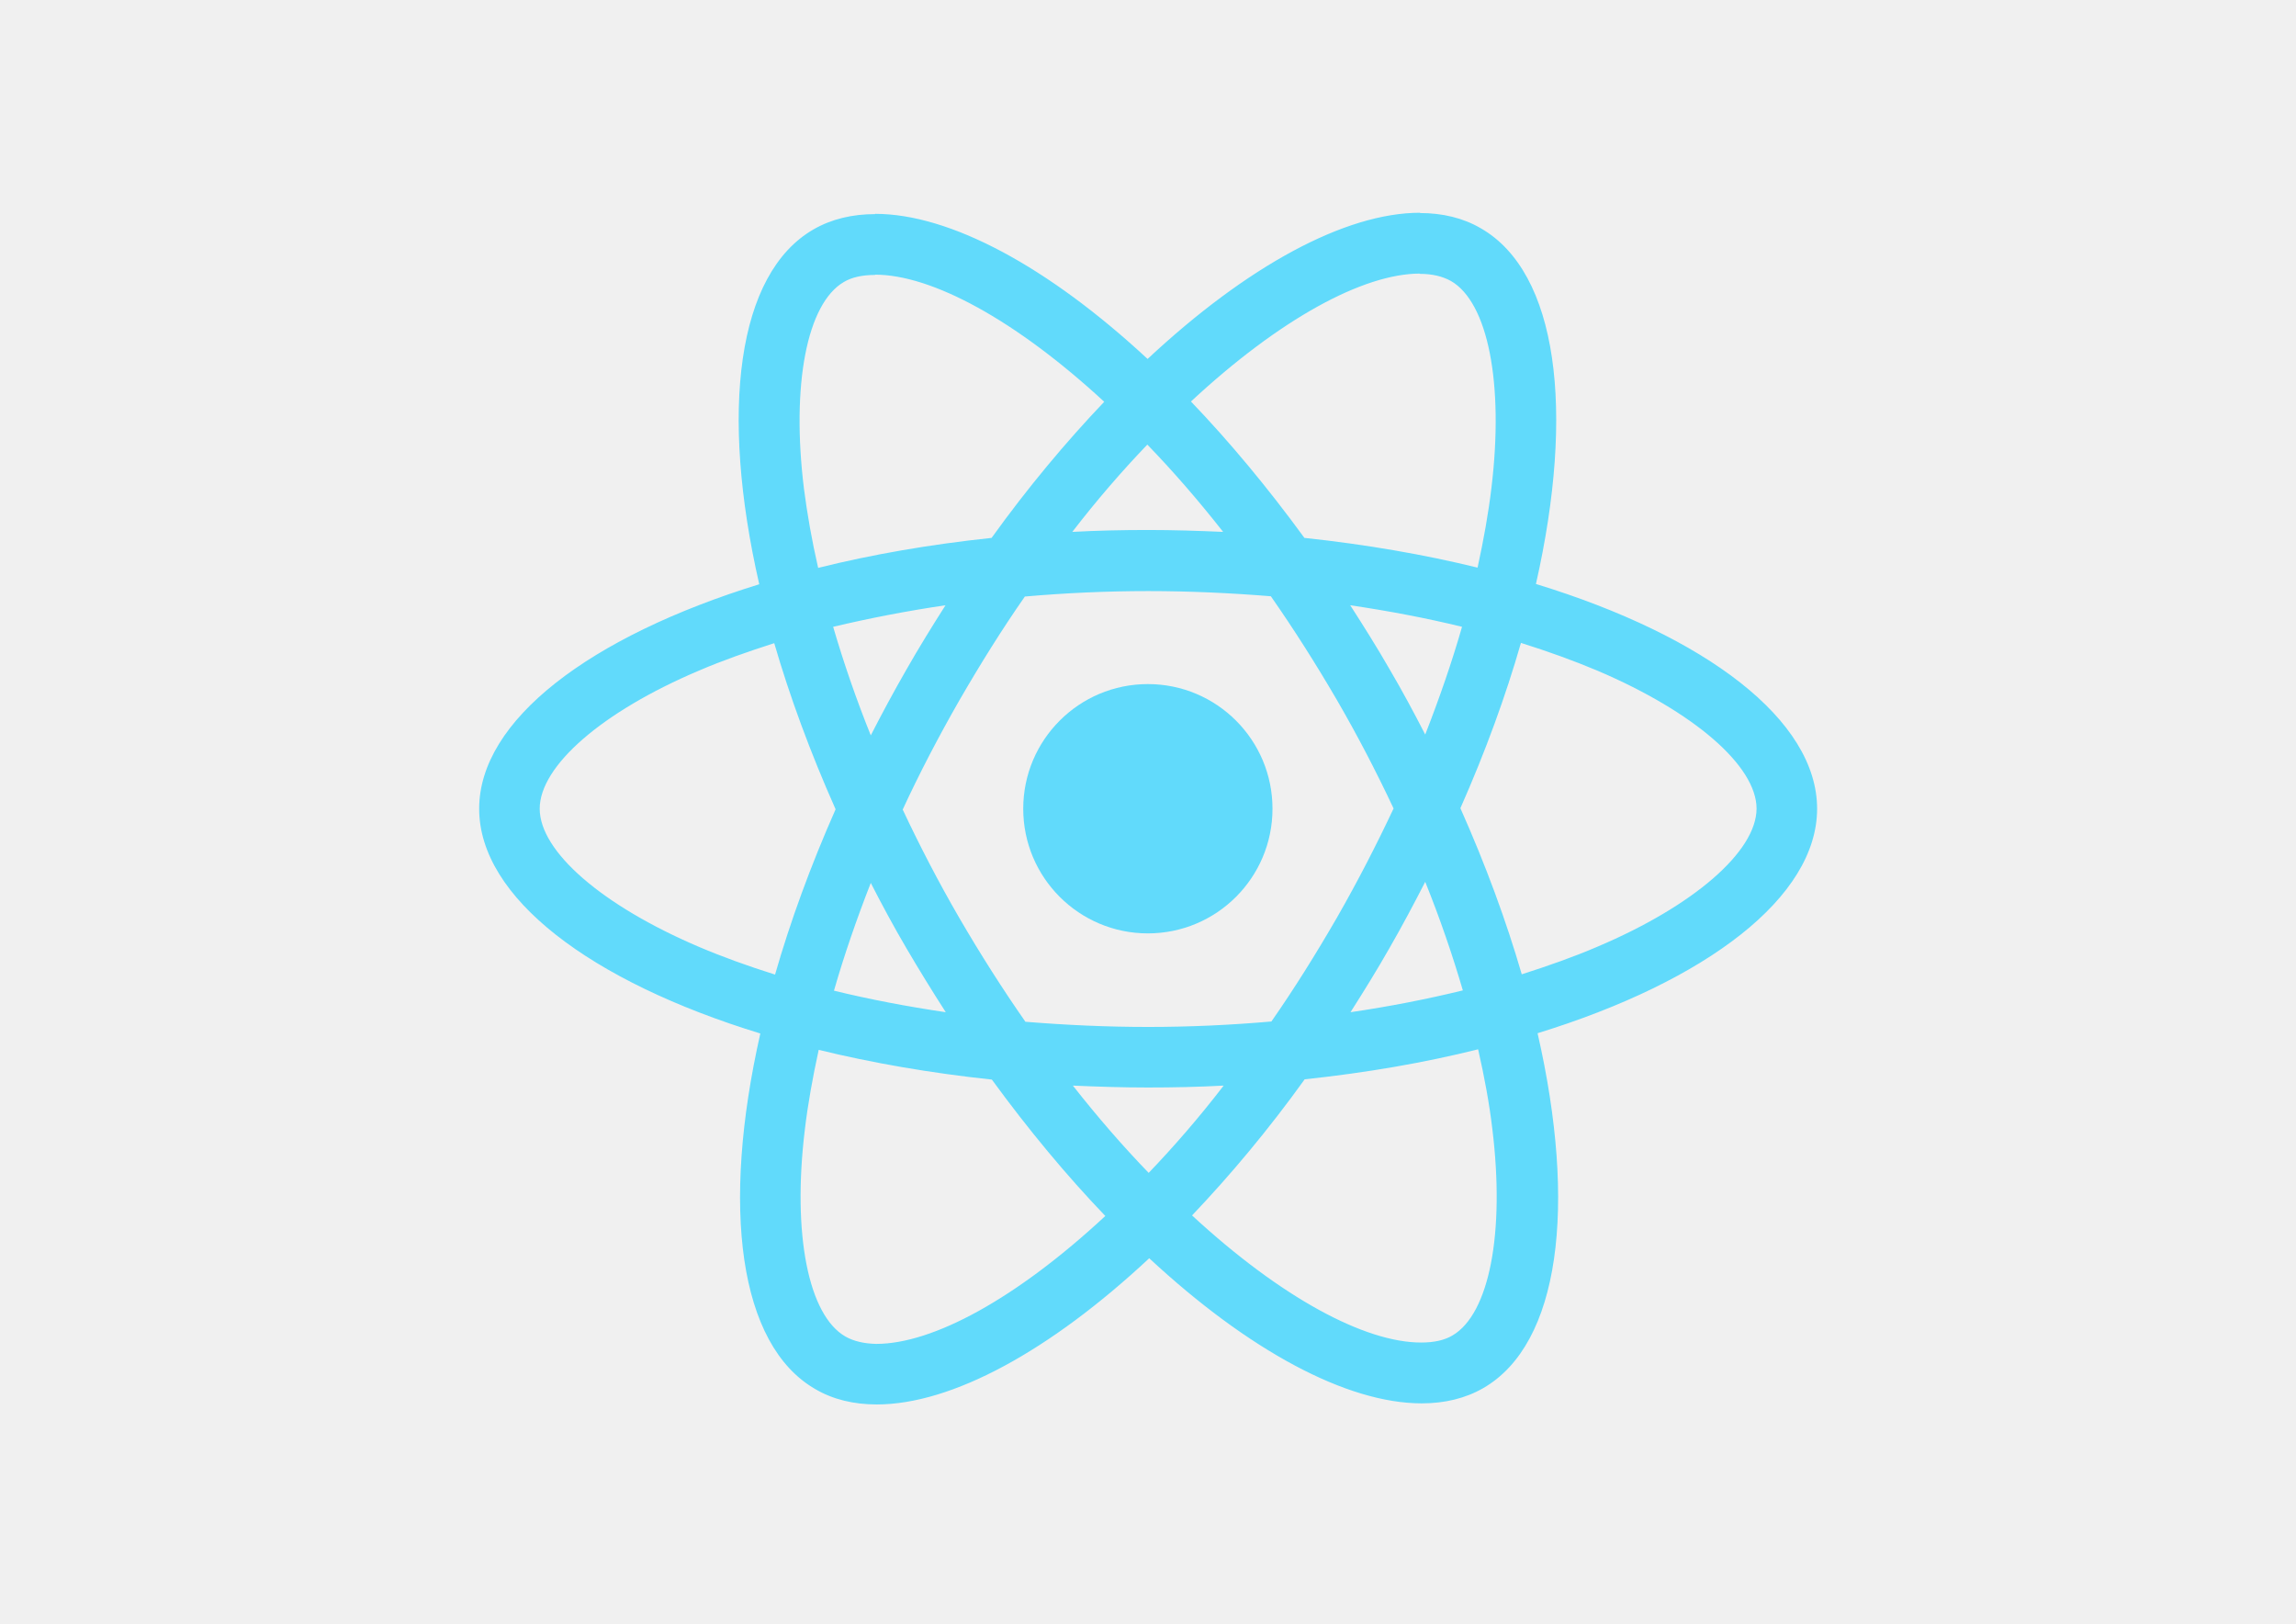
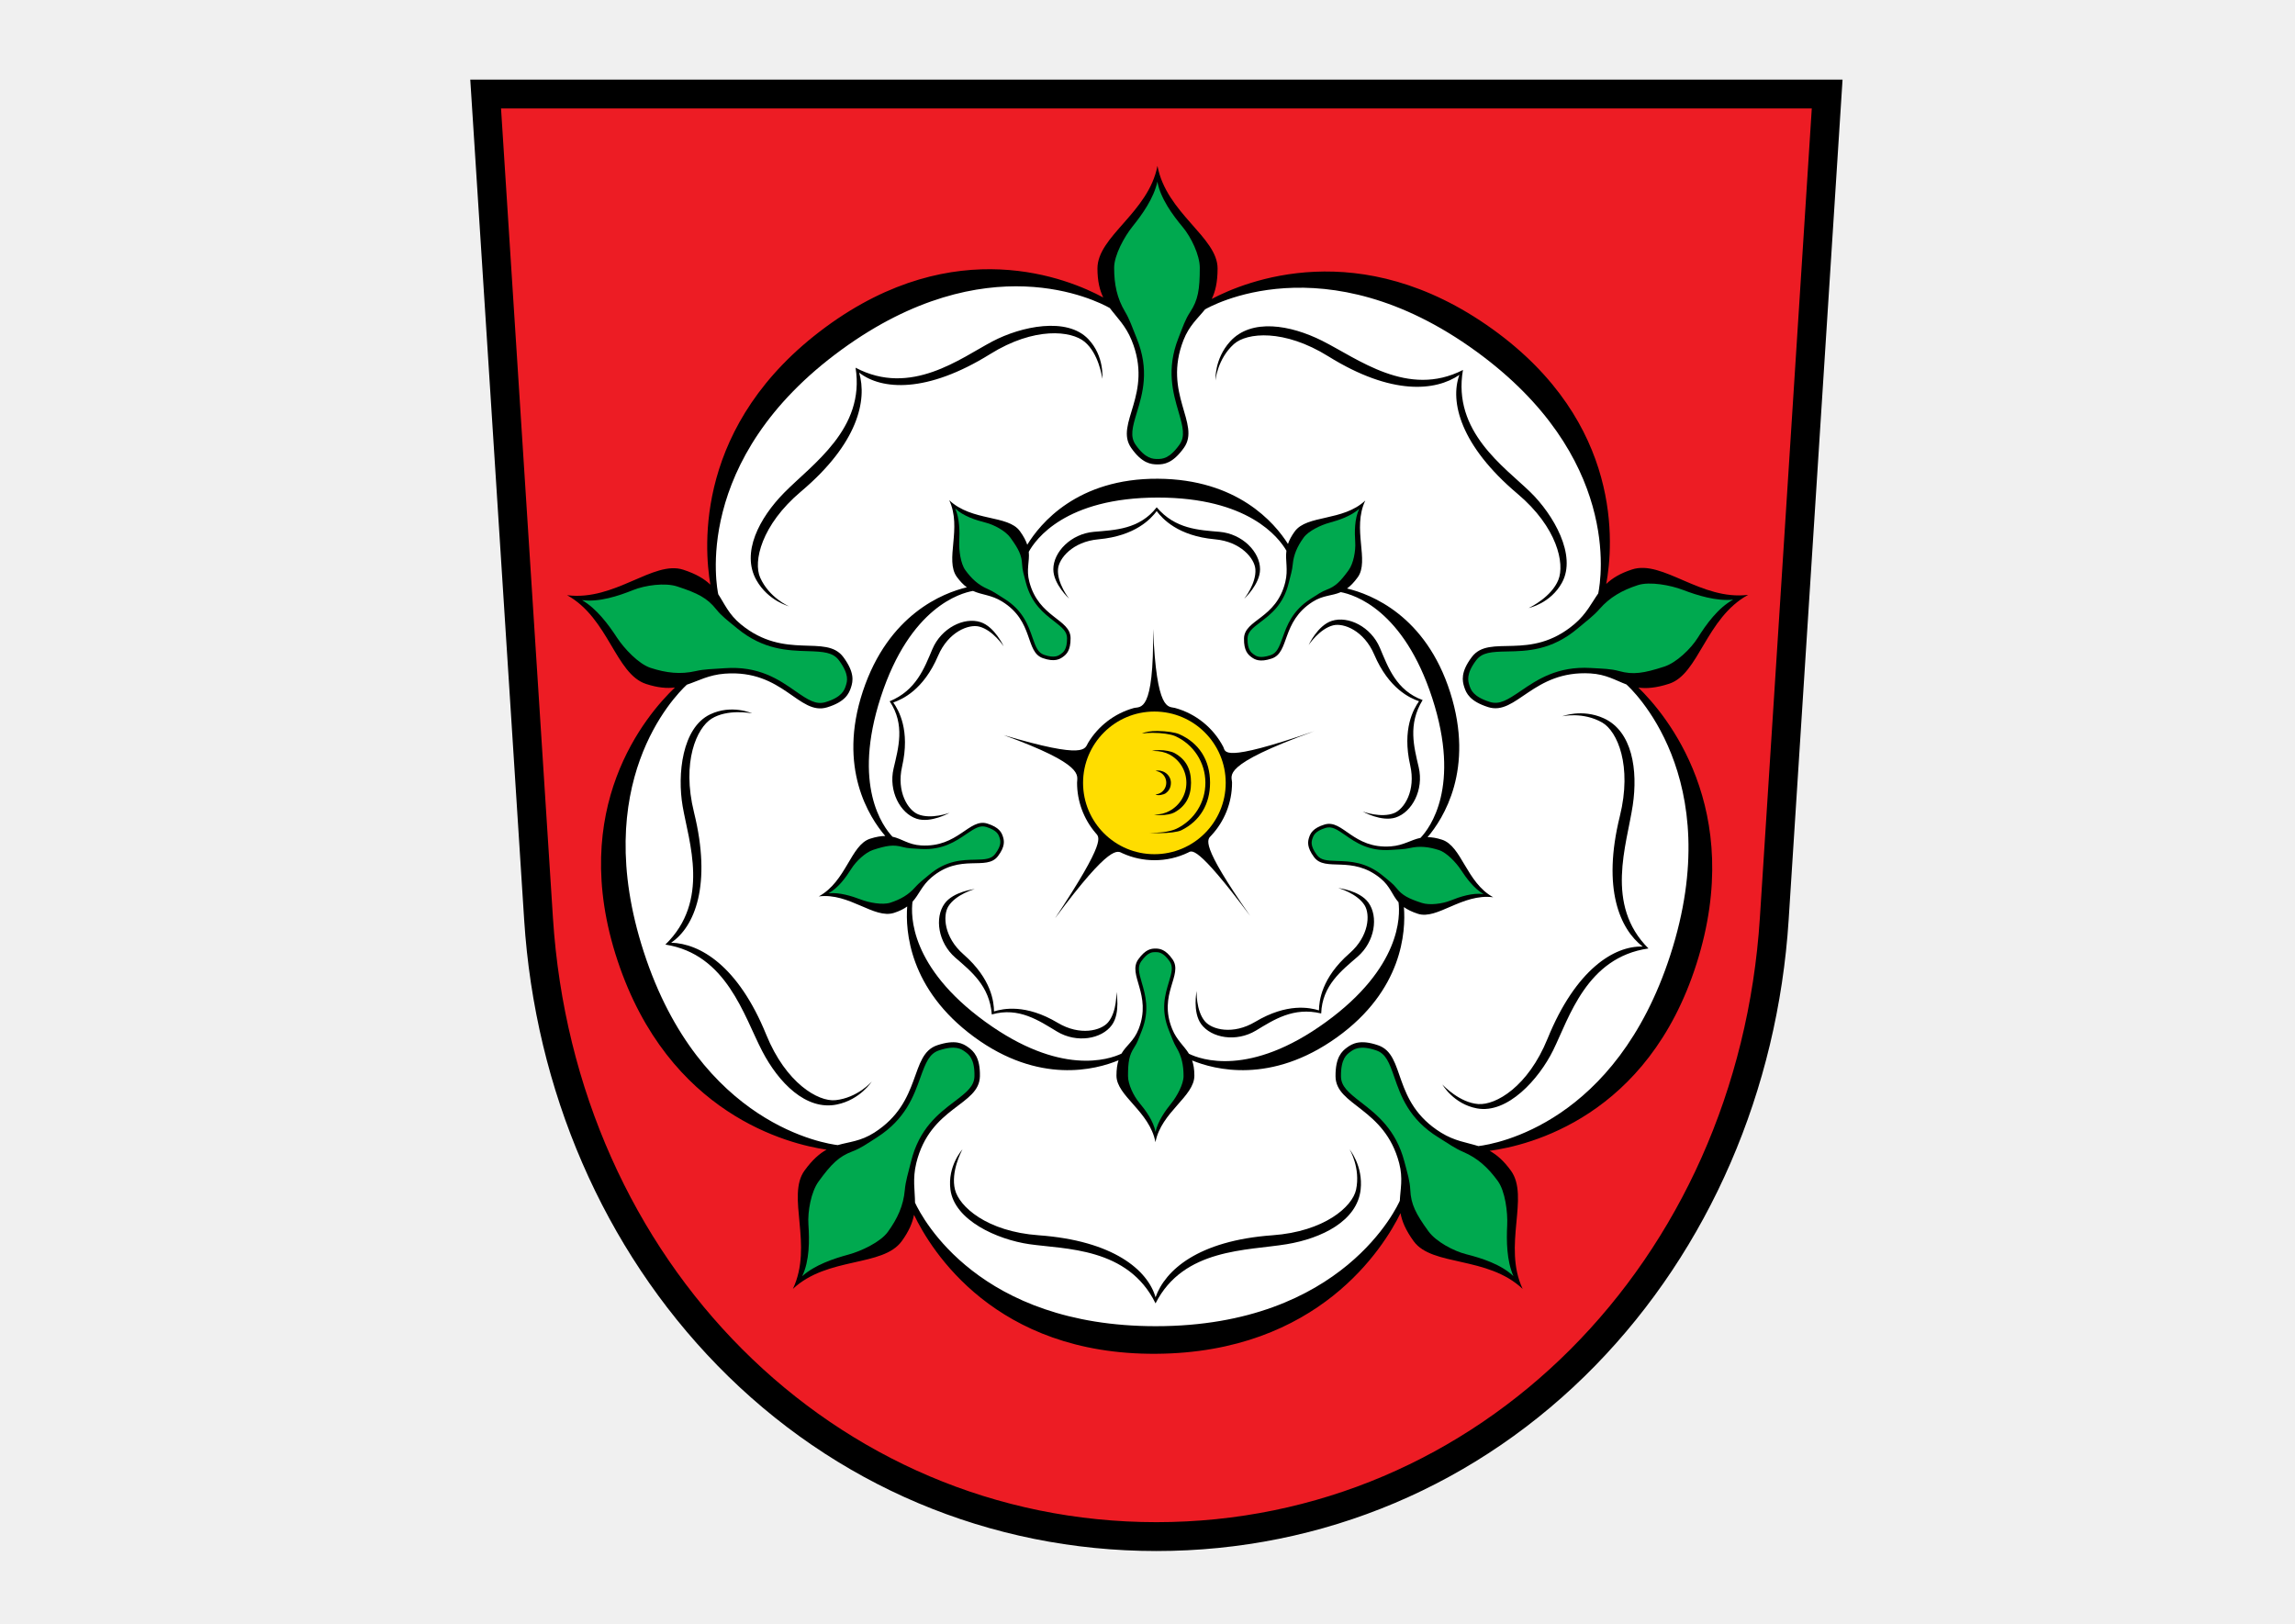
- <svg xmlns="http://www.w3.org/2000/svg" viewBox="0 0 841.9 595.3">
-   <g fill="#61DAFB">
-     <path d="M666.3 296.5c0-32.5-40.7-63.3-103.1-82.4 14.4-63.6 8-114.2-20.2-130.4-6.5-3.8-14.1-5.6-22.4-5.6v22.3c4.6 0 8.3.9 11.4 2.6 13.6 7.8 19.5 37.5 14.9 75.7-1.1 9.4-2.9 19.3-5.1 29.4-19.6-4.8-41-8.5-63.5-10.9-13.5-18.5-27.5-35.3-41.6-50 32.6-30.3 63.2-46.9 84-46.9V78c-27.5 0-63.5 19.6-99.9 53.6-36.4-33.8-72.4-53.2-99.9-53.2v22.3c20.7 0 51.4 16.5 84 46.6-14 14.7-28 31.4-41.3 49.9-22.6 2.4-44 6.1-63.6 11-2.3-10-4-19.7-5.2-29-4.7-38.2 1.1-67.9 14.6-75.8 3-1.8 6.9-2.6 11.5-2.6V78.5c-8.4 0-16 1.8-22.6 5.6-28.1 16.2-34.4 66.7-19.9 130.1-62.2 19.2-102.7 49.9-102.7 82.3 0 32.5 40.7 63.3 103.1 82.4-14.4 63.6-8 114.2 20.2 130.4 6.5 3.8 14.1 5.6 22.5 5.6 27.5 0 63.5-19.6 99.9-53.6 36.4 33.8 72.4 53.2 99.9 53.2 8.4 0 16-1.8 22.6-5.6 28.1-16.2 34.4-66.7 19.9-130.1 62-19.1 102.5-49.9 102.5-82.3zm-130.2-66.7c-3.7 12.9-8.3 26.2-13.5 39.5-4.1-8-8.4-16-13.1-24-4.6-8-9.5-15.8-14.4-23.4 14.2 2.1 27.9 4.7 41 7.9zm-45.8 106.5c-7.8 13.5-15.8 26.3-24.1 38.2-14.9 1.3-30 2-45.2 2-15.1 0-30.2-.7-45-1.9-8.3-11.9-16.4-24.6-24.2-38-7.6-13.1-14.5-26.4-20.8-39.8 6.2-13.4 13.2-26.8 20.7-39.9 7.8-13.5 15.8-26.3 24.1-38.2 14.9-1.3 30-2 45.2-2 15.1 0 30.2.7 45 1.9 8.3 11.9 16.4 24.6 24.2 38 7.6 13.1 14.5 26.4 20.8 39.8-6.3 13.4-13.2 26.8-20.7 39.9zm32.3-13c5.4 13.4 10 26.8 13.8 39.8-13.1 3.2-26.9 5.9-41.2 8 4.9-7.7 9.8-15.6 14.4-23.7 4.6-8 8.9-16.1 13-24.1zM421.2 430c-9.3-9.6-18.6-20.3-27.8-32 9 .4 18.2.7 27.5.7 9.4 0 18.7-.2 27.8-.7-9 11.7-18.3 22.4-27.5 32zm-74.4-58.9c-14.2-2.1-27.9-4.7-41-7.9 3.7-12.9 8.3-26.2 13.5-39.5 4.1 8 8.4 16 13.1 24 4.7 8 9.5 15.8 14.4 23.4zM420.7 163c9.3 9.6 18.6 20.3 27.8 32-9-.4-18.2-.7-27.5-.7-9.4 0-18.7.2-27.8.7 9-11.7 18.3-22.4 27.5-32zm-74 58.9c-4.9 7.7-9.8 15.6-14.4 23.7-4.6 8-8.9 16-13 24-5.4-13.4-10-26.8-13.8-39.8 13.1-3.1 26.9-5.8 41.2-7.9zm-90.5 125.2c-35.4-15.1-58.3-34.9-58.3-50.6 0-15.7 22.9-35.6 58.3-50.6 8.6-3.7 18-7 27.7-10.1 5.7 19.6 13.2 40 22.5 60.9-9.2 20.8-16.6 41.1-22.2 60.6-9.9-3.1-19.3-6.5-28-10.2zM310 490c-13.6-7.8-19.5-37.5-14.9-75.7 1.1-9.4 2.9-19.3 5.1-29.4 19.6 4.8 41 8.5 63.5 10.9 13.5 18.5 27.5 35.3 41.6 50-32.6 30.3-63.2 46.9-84 46.9-4.5-.1-8.3-1-11.3-2.7zm237.2-76.2c4.7 38.2-1.1 67.9-14.6 75.8-3 1.8-6.9 2.6-11.5 2.6-20.7 0-51.4-16.5-84-46.6 14-14.7 28-31.4 41.3-49.9 22.6-2.4 44-6.1 63.6-11 2.3 10.1 4.1 19.8 5.2 29.1zm38.5-66.7c-8.6 3.7-18 7-27.7 10.1-5.7-19.6-13.2-40-22.5-60.9 9.2-20.8 16.6-41.1 22.2-60.6 9.9 3.1 19.3 6.5 28.1 10.2 35.4 15.1 58.3 34.9 58.3 50.6-.1 15.7-23 35.6-58.4 50.6zM320.8 78.4z" />
-     <circle cx="420.9" cy="296.5" r="45.7" />
-     <path d="M520.5 78.1z" />
+ <svg xmlns="http://www.w3.org/2000/svg" width="212" height="150" viewBox="0 0 56.092 39.688" version="1.1" id="svg585" xml:space="preserve">
+   <defs id="defs582" />
+   <g id="layer1">
+     <g id="g793" transform="matrix(0.0593065,0,0,0.0593065,11.49379,1.94614)">
+       <path fill="#EF0000" d="M 537.399,345.784 559.197,5.945 H 6.338 l 21.797,339.839 c 9.001,140.342 114.003,254.632 254.632,254.632 140.63,0 245.631,-114.29 254.632,-254.632 z" style="fill:#ed1c24" id="path742" />
+       <path d="m 282.767,606.361 c -68.597,0 -132.854,-27.162 -180.933,-76.483 C 55,481.834 26.72,416.591 22.203,346.165 L 0,0 h 565.535 l -22.203,346.165 c -4.517,70.426 -32.797,135.669 -79.631,183.713 -48.079,49.321 -112.336,76.483 -180.934,76.483 z M 12.676,11.889 34.068,345.403 c 9.107,141.993 116.025,249.068 248.699,249.068 132.675,0 239.592,-107.075 248.7,-249.068 L 552.858,11.888 H 12.676 Z" id="path744" />
+       <path fill="#ffffff" d="m 282.508,515.114 c -30.964,0 -56.744,-7.83 -76.622,-23.272 -15.45,-12.001 -22.178,-24.808 -23.873,-28.446 l -0.129,-0.276 -10e-4,-0.307 c -0.009,-1.322 -0.088,-2.621 -0.173,-3.996 -0.223,-3.624 -0.475,-7.73 0.73,-12.66 3.306,-13.53 11.603,-19.811 17.659,-24.397 5.232,-3.96 8.443,-6.615 8.528,-11.101 0.143,-7.568 -2.578,-9.546 -4.204,-10.727 -1.279,-0.931 -2.753,-1.837 -5.437,-1.837 -1.718,0 -3.764,0.391 -6.083,1.16 -4.325,1.436 -5.936,5.385 -8.203,11.713 -2.692,7.509 -6.043,16.851 -17.428,24.144 -4.335,2.777 -8.234,3.642 -11.675,4.402 -1.322,0.294 -2.539,0.564 -3.76,0.92 l -0.272,0.079 -0.283,-0.033 c -5.845,-0.679 -57.774,-8.711 -81.132,-80.601 -9.57,-29.452 -10.089,-56.391 -1.544,-80.069 6.642,-18.403 16.74,-28.754 19.677,-31.489 l 0.225,-0.208 0.29,-0.096 c 1.254,-0.417 2.463,-0.893 3.744,-1.398 3.378,-1.332 7.207,-2.841 12.269,-3.218 a 43.59,43.59 0 0 1 3.224,-0.122 c 11.978,0 19.438,5.2 25.434,9.378 4.054,2.826 7.256,5.057 10.731,5.057 a 8.34,8.34 0 0 0 2.461,-0.377 c 7.244,-2.203 8.284,-5.401 8.905,-7.313 0.608,-1.87 1.625,-4.997 -2.916,-11.164 -2.702,-3.67 -6.957,-3.98 -13.675,-4.183 -7.972,-0.24 -17.893,-0.54 -28.347,-9.113 -3.977,-3.262 -6.005,-6.704 -7.794,-9.742 -0.604,-1.027 -1.174,-1.994 -1.808,-2.953 l -0.143,-0.217 -0.056,-0.253 c -0.505,-2.285 -11.657,-56.471 51.521,-102.372 23.983,-17.424 48.402,-26.259 72.579,-26.259 21.45,0 35.516,6.995 39.316,9.139 l 0.256,0.146 0.178,0.237 c 0.724,0.967 1.482,1.888 2.287,2.863 2.332,2.826 4.951,6 6.874,10.697 5.278,12.89 2.257,22.846 0.052,30.117 -1.904,6.28 -2.941,10.315 -0.375,13.992 4.334,6.207 7.697,6.208 9.706,6.21 1.967,0 5.256,0 9.718,-6.225 2.656,-3.702 1.637,-7.845 -0.247,-14.297 -2.235,-7.658 -5.016,-17.185 -0.092,-29.776 1.871,-4.79 4.519,-7.781 6.854,-10.42 0.79,-0.893 1.535,-1.734 2.249,-2.633 l 0.162,-0.204 0.226,-0.132 c 0.634,-0.374 15.788,-9.137 39.73,-9.137 24.603,0 49.348,8.917 73.552,26.5 60.511,43.963 52.019,95.45 50.85,101.176 l -0.06,0.288 -0.168,0.24 c -0.707,1.004 -1.351,2.016 -2.034,3.088 -1.95,3.064 -4.16,6.536 -8.032,9.814 -10.627,9.002 -21.03,9.207 -28.625,9.356 -6.563,0.129 -10.721,0.391 -13.424,3.968 -4.565,6.042 -3.527,9.24 -2.905,11.151 0.605,1.869 1.621,4.998 8.921,7.318 a 8.408,8.408 0 0 0 2.581,0.412 c 3.506,0 6.785,-2.235 10.938,-5.065 6.122,-4.173 13.739,-9.366 25.765,-9.366 0.837,0 1.687,0.025 2.527,0.075 5.138,0.301 8.802,1.895 12.034,3.301 1.091,0.475 2.122,0.924 3.194,1.325 l 0.245,0.091 0.194,0.173 c 1.752,1.55 42.624,38.833 18.492,113.103 -9.568,29.447 -24.979,51.546 -45.806,65.679 -16.191,10.987 -30.449,13.43 -34.434,13.916 l -0.304,0.037 -0.293,-0.093 c -1.25,-0.398 -2.504,-0.723 -3.832,-1.065 -3.536,-0.913 -7.518,-1.94 -11.839,-4.612 -11.847,-7.327 -15.255,-17.157 -17.744,-24.335 -2.15,-6.199 -3.684,-10.073 -7.923,-11.54 -2.272,-0.786 -4.295,-1.185 -6.011,-1.185 -2.693,0 -4.246,0.964 -5.491,1.867 -1.591,1.157 -4.25,3.093 -4.202,10.747 0.027,4.558 3.288,7.309 8.604,11.421 6.309,4.88 14.159,10.952 17.577,24.035 1.301,4.977 0.917,8.954 0.579,12.462 -0.115,1.202 -0.223,2.313 -0.271,3.45 l -0.012,0.26 -0.104,0.24 c -0.933,2.145 -23.77,52.537 -101.852,52.537 z" id="path746" />
+       <path d="m 494.081,248.953 c 12.294,-3.996 15.086,-27.07 32.554,-36.634 -19.438,2.427 -35.204,-14.563 -47.854,-10.453 -5.008,1.627 -8.23,3.669 -10.63,5.966 2.925,-15.844 7.099,-66.282 -46.917,-105.054 C 366.608,63.568 319.219,83.18 305.571,90.381 307.024,87.392 307.98,83.542 307.98,77.828 307.979,64.901 286.896,55.116 283.198,35.547 279.5,54.784 258.47,64.527 258.47,77.828 c 0,5.266 0.946,8.962 2.39,11.953 -14.215,-7.693 -60.857,-27.172 -114.371,12.18 -54.171,39.836 -50.163,90.964 -47.532,106.17 -2.395,-2.304 -5.76,-4.404 -11.194,-6.169 -12.295,-3.994 -28.116,13.034 -47.87,10.503 17.153,9.462 19.921,32.474 32.571,36.583 4.894,1.59 8.644,1.861 11.882,1.454 -11.782,11.245 -44.515,49.555 -23.676,112.459 21.095,63.673 70.765,75.758 86.17,77.999 -2.854,1.574 -5.815,4.113 -9.079,8.606 -7.599,10.459 3.708,30.768 -4.803,48.772 14.299,-13.391 37.041,-8.911 44.859,-19.671 3.024,-4.163 4.44,-7.646 5.054,-10.853 7.055,14.68 33.375,57.648 99.639,57.269 67.239,-0.388 94.049,-44.107 100.859,-57.956 0.582,3.272 2.071,6.948 5.43,11.571 7.599,10.459 30.406,5.981 44.899,19.641 -8.314,-17.738 2.972,-37.982 -4.846,-48.743 -3.023,-4.162 -5.898,-6.585 -8.758,-8.159 16.143,-2.173 65.141,-13.929 85.254,-77.064 20.41,-64.068 -12.885,-103.077 -23.951,-113.832 3.292,0.457 7.25,0.177 12.684,-1.588 z m 0.45,111.906 c -22.497,69.24 -71.833,77.75 -79.073,78.635 -4.763,-1.516 -9.681,-2.023 -15.357,-5.534 -20.487,-12.67 -14.424,-32.022 -25.946,-36.008 -7.371,-2.549 -10.612,-0.705 -12.786,0.873 -2.176,1.581 -4.832,4.022 -4.783,11.892 0.076,12.188 20.244,12.902 26.229,35.804 1.647,6.309 0.469,10.761 0.262,15.495 -0.669,1.535 -23.096,51.693 -100.566,51.693 -72.809,0 -96.146,-44.3 -99.221,-50.905 -0.031,-4.997 -1.067,-9.832 0.518,-16.314 5.719,-23.399 25.997,-23.614 26.227,-35.804 0.147,-7.797 -2.608,-10.311 -4.782,-11.891 -2.175,-1.58 -5.317,-3.353 -12.787,-0.873 -11.569,3.837 -6.015,23.239 -25.947,36.008 -5.656,3.623 -10.366,3.785 -15.07,5.155 -4.522,-0.525 -56.711,-8.088 -79.958,-79.64 -22.502,-69.251 12.429,-105.137 17.755,-110.096 4.743,-1.574 9.02,-4.053 15.675,-4.549 24.022,-1.792 30.491,17.428 42.155,13.879 7.462,-2.27 9,-5.667 9.832,-8.222 0.831,-2.557 1.545,-6.093 -3.121,-12.432 -7.224,-9.816 -23.961,1.46 -42.263,-13.549 -5.042,-4.135 -6.706,-8.431 -9.32,-12.383 -0.364,-1.642 -11.695,-55.399 50.975,-100.931 59.511,-43.238 104.75,-20.209 110.379,-17.034 2.93,3.913 6.51,7.204 8.985,13.252 9.128,22.292 -7.152,34.384 -0.173,44.381 4.465,6.395 8.171,6.809 10.856,6.81 2.689,0 6.273,-0.413 10.859,-6.81 7.104,-9.903 -8.793,-22.337 -0.174,-44.381 2.374,-6.073 5.946,-8.982 8.896,-12.69 1.428,-0.841 49.061,-28.253 111.744,17.291 59.644,43.333 51.556,93.604 50.3,99.758 -2.815,3.995 -4.838,8.417 -9.826,12.64 -18.379,15.569 -34.911,3.823 -42.262,13.549 -4.702,6.223 -3.95,9.875 -3.121,12.43 0.831,2.557 2.332,5.839 9.833,8.224 11.613,3.695 18.525,-15.266 42.154,-13.88 6.51,0.381 10.38,2.879 14.817,4.539 1.258,1.115 42.024,37.945 18.085,111.618 z" id="path748" />
+       <path d="m 400.448,313.219 c -2.323,-0.754 -4.236,-1.036 -5.926,-1.037 6.464,-7.619 19.437,-27.905 9.317,-59.67 -10.103,-31.711 -32.661,-40.457 -42.505,-42.803 1.395,-1.028 2.844,-2.481 4.399,-4.623 4.929,-6.783 -2.403,-19.954 3.115,-31.63 -9.273,8.685 -24.022,5.779 -29.091,12.758 -1.379,1.898 -2.241,3.579 -2.771,5.132 -5.485,-8.679 -20.802,-26.688 -53.602,-26.875 -33.296,-0.19 -48.575,18.569 -53.842,27.201 -0.547,-1.645 -1.481,-3.473 -3.039,-5.617 -4.928,-6.783 -19.72,-3.879 -29.118,-12.736 5.393,11.503 -1.928,24.631 3.142,31.609 1.411,1.942 2.772,3.297 4.115,4.287 -9.573,2.276 -32.282,10.943 -42.854,42.855 -10.472,31.61 2.656,51.949 9.238,59.625 -1.738,0.009 -3.759,0.32 -6.288,1.141 -7.974,2.591 -9.783,17.556 -21.11,23.758 12.606,-1.575 22.83,9.445 31.033,6.779 2.314,-0.751 4.038,-1.641 5.403,-2.629 -0.749,9.973 0.691,33.997 27.536,53.736 26.813,19.716 50.202,13.533 59.546,9.646 -0.523,1.651 -0.842,3.678 -0.842,6.325 0,8.386 13.674,14.73 16.071,27.421 2.397,-12.478 16.038,-18.796 16.037,-27.421 0,-2.59 -0.355,-4.594 -0.934,-6.258 9.184,3.791 32.546,9.96 59.715,-9.541 27.034,-19.407 28.383,-43.563 27.572,-53.651 1.409,1.009 3.239,1.938 5.757,2.756 7.974,2.591 18.234,-8.453 31.044,-6.812 -11.121,-6.136 -12.914,-21.061 -21.118,-23.726 z m -21.046,2.756 c -15.579,1.163 -19.775,-11.301 -27.34,-9.002 -4.838,1.472 -5.836,3.676 -6.375,5.333 -0.539,1.657 -1.003,3.951 2.023,8.062 4.685,6.365 15.539,-0.947 27.409,8.786 4.063,3.334 4.742,6.829 7.431,9.855 0.731,5.667 1.024,26.883 -29.917,49.361 -31.491,22.879 -51.739,15.394 -56.452,13.074 -2.021,-3.331 -4.969,-5.464 -6.891,-10.159 -5.921,-14.456 4.637,-22.3 0.112,-28.783 -2.896,-4.146 -5.299,-4.415 -7.041,-4.415 -1.744,0 -4.068,0.268 -7.043,4.416 -4.605,6.423 5.703,14.486 0.114,28.782 -1.916,4.895 -5.028,6.62 -7.077,10.111 -5.164,2.447 -25.251,9.281 -56.191,-13.196 -31.027,-22.543 -30.646,-43.816 -29.91,-49.412 2.75,-3.02 3.803,-6.617 7.816,-10.016 11.919,-10.099 22.641,-2.481 27.409,-8.787 3.049,-4.035 2.562,-6.404 2.023,-8.062 -0.539,-1.657 -1.512,-3.787 -6.375,-5.333 -7.532,-2.395 -12.015,9.901 -27.339,9.002 -5.245,-0.309 -7.849,-2.732 -11.799,-3.603 -3.909,-4.134 -16.646,-21.114 -4.816,-57.521 12.046,-37.077 32.875,-42.883 38.012,-43.762 3.739,1.705 7.499,1.584 11.992,4.362 13.287,8.216 9.355,20.766 16.827,23.352 4.779,1.653 6.882,0.457 8.292,-0.567 1.41,-1.024 3.134,-2.607 3.102,-7.711 -0.049,-7.904 -13.129,-8.367 -17.01,-23.219 -1.327,-5.084 0.176,-8.31 -0.218,-12.338 2.725,-4.998 14.941,-22.353 53.216,-22.353 37.178,0 49.768,16.374 52.959,21.895 -0.534,4.168 0.805,7.738 -0.469,12.954 -3.708,15.177 -16.858,15.316 -17.009,23.221 -0.096,5.056 1.69,6.686 3.102,7.71 1.409,1.024 3.447,2.175 8.292,0.567 7.501,-2.489 3.9,-15.071 16.825,-23.353 4.427,-2.833 7.96,-2.4 11.67,-4.021 5.614,1.055 25.883,7.333 37.701,43.706 11.865,36.516 -0.982,53.489 -4.851,57.558 -3.995,0.827 -6.963,3.114 -12.204,3.506 z m -96.99,185.821 c -3.236,-11.233 -17.44,-23.339 -48.201,-25.557 -21.406,-1.541 -32.714,-11.851 -34.452,-18.81 -1.831,-7.333 2.635,-15.782 3.08,-16.579 -0.064,0.069 -6.224,6.854 -4.955,16.58 1.657,12.697 19.307,20.569 32.496,22.481 14.733,2.135 40.685,1.238 52.029,24.394 11.545,-22.784 37.743,-21.665 54.109,-24.394 14.335,-2.391 28.979,-9.537 30.414,-22.483 1.085,-9.796 -4.571,-16.585 -4.571,-16.585 0.112,0.107 4.581,7.704 2.696,16.585 -1.489,7.019 -13.048,17.268 -34.448,18.811 -30.763,2.22 -44.25,14.448 -48.197,25.557 z M 449.908,262.399 c 0.137,-0.073 8.742,-1.977 16.607,2.561 6.214,3.585 12.39,17.745 7.244,38.574 -7.396,29.944 0.066,46.549 9.411,53.737 -11.683,-0.395 -27.585,9.374 -39.2,37.943 -8.08,19.883 -21.378,27.452 -28.535,26.955 -7.617,-0.531 -14.313,-7.508 -14.817,-8.057 0.028,0.053 4.579,8.038 14.239,9.839 12.589,2.347 25.528,-12.004 31.423,-23.958 6.583,-13.353 13.75,-38.31 39.277,-41.944 -18.101,-18.021 -8.941,-42.592 -6.479,-58.999 2.157,-14.373 -0.113,-30.509 -11.983,-35.874 -8.983,-4.058 -17.187,-0.777 -17.187,-0.777 z m -18.311,-91.715 c 16.414,13.829 19.503,28.814 16.818,35.468 -2.829,7.01 -11.41,11.219 -12.238,11.602 0.09,-0.018 9.064,-1.885 13.754,-10.502 6.123,-11.247 -3.528,-27.988 -13.074,-37.289 -10.665,-10.387 -32.186,-24.915 -27.754,-50.316 -22.732,11.646 -43.271,-4.658 -58.113,-12.07 -13.004,-6.493 -29.051,-9.319 -37.822,0.313 -6.635,7.288 -6.049,16.104 -6.049,16.104 -0.028,-0.152 0.822,-8.924 7.566,-15.001 5.33,-4.803 20.705,-6.3 38.925,5.029 26.193,16.287 44.291,14.322 54.016,7.654 -3.986,10.99 0.391,29.133 23.971,49.008 z m -178.395,-62.63 c 5.792,4.856 7.144,14.317 7.252,15.224 0.01,-0.093 1.007,-9.203 -5.737,-16.326 -8.805,-9.298 -27.709,-5.293 -39.504,0.913 -13.174,6.933 -33.642,22.911 -56.43,10.847 4.051,25.219 -17.801,39.713 -29.438,51.54 -10.193,10.36 -17.84,24.749 -11.39,36.066 4.881,8.563 13.447,10.729 13.447,10.729 -0.153,-0.02 -8.234,-3.539 -11.93,-11.832 -2.92,-6.554 0.407,-21.638 16.813,-35.466 23.583,-19.878 27.307,-37.698 23.972,-49.006 9.22,7.186 27.827,8.631 54.016,-7.655 18.224,-11.337 33.431,-9.644 38.929,-5.034 z m -102.68,312.509 c -7.135,0.752 -20.453,-7.074 -28.534,-26.949 -11.618,-28.572 -27.416,-37.62 -39.201,-37.942 9.684,-6.549 16.807,-23.798 9.412,-53.739 -5.15,-20.834 1.159,-34.775 7.242,-38.579 6.406,-4.006 15.817,-2.372 16.719,-2.193 -0.091,-0.041 -8.445,-3.8 -17.299,0.412 -11.563,5.5 -13.597,24.717 -11.339,37.853 2.522,14.671 11.395,39.075 -7.122,57.02 25.236,3.941 32.268,29.202 39.921,43.924 6.703,12.895 18.024,24.614 30.781,21.978 9.653,-1.996 14.359,-9.474 14.359,-9.474 -0.066,0.139 -5.91,6.735 -14.939,7.689 z" id="path750" />
+       <path d="m 323.561,201.791 c 0.418,5.787 -4.548,12.07 -4.603,12.137 0,0 6.525,-5.986 6.525,-12.137 0,-7.158 -7.293,-14.625 -16.695,-15.44 -8.555,-0.742 -18.255,-1.114 -25.902,-10.104 -7.137,9.154 -17.348,9.362 -25.904,10.104 -9.401,0.815 -16.694,8.282 -16.694,15.44 0,6.15 6.525,12.137 6.525,12.137 -0.056,-0.067 -5.02,-6.35 -4.604,-12.137 0.32,-4.459 6.005,-11.395 16.667,-12.357 15.324,-1.384 21.673,-8.521 24.01,-11.621 2.338,3.1 8.688,10.236 24.01,11.621 10.66,0.962 16.345,7.898 16.665,12.357 z m -113.268,21.775 c -6.808,-2.212 -16.163,2.417 -19.844,11.107 -3.349,7.906 -6.7,17.016 -17.613,21.512 6.5,9.617 3.542,19.392 1.604,27.758 -2.13,9.194 2.718,18.437 9.525,20.649 5.85,1.901 13.559,-2.456 13.559,-2.456 -0.08,0.032 -7.591,2.812 -12.965,0.627 -4.142,-1.682 -8.981,-9.232 -6.603,-19.669 3.419,-15.001 -1.406,-23.245 -3.633,-26.426 3.671,-1.265 12.42,-5.098 18.472,-19.244 4.21,-9.841 12.563,-13.105 16.903,-12.032 5.632,1.391 10.074,8.056 10.12,8.128 10e-4,0.002 -3.674,-8.053 -9.525,-9.954 z m 52.559,164.924 c -2.88,3.42 -11.555,5.69 -20.747,0.202 -13.21,-7.888 -22.542,-5.847 -26.255,-4.713 -0.069,-3.882 -1.011,-13.387 -12.594,-23.513 -8.058,-7.045 -8.582,-15.998 -6.219,-19.793 3.063,-4.927 10.774,-7.091 10.857,-7.113 0,0 -8.797,1.007 -12.413,5.983 -4.207,5.791 -2.696,16.118 4.432,22.304 6.484,5.627 14.112,11.63 15.016,23.4 11.155,-3.213 19.538,2.622 26.896,7.051 8.085,4.865 18.374,3.112 22.582,-2.679 3.615,-4.977 1.854,-13.653 1.854,-13.653 0.006,0.086 0.329,8.088 -3.409,12.524 z m 60.651,-0.216 c -9.189,5.486 -17.867,3.218 -20.746,-0.201 -3.739,-4.438 -3.416,-12.438 -3.41,-12.525 0,0 -1.761,8.679 1.855,13.654 4.208,5.791 14.495,7.545 22.581,2.678 7.358,-4.427 15.424,-9.828 26.896,-7.05 0.392,-11.601 8.531,-17.771 15.018,-23.401 7.126,-6.186 8.638,-16.513 4.43,-22.303 -3.614,-4.977 -12.411,-5.983 -12.411,-5.983 0.082,0.021 7.793,2.187 10.857,7.113 2.36,3.796 1.838,12.748 -6.22,19.793 -11.584,10.126 -12.526,19.632 -12.593,23.515 -3.714,-1.135 -13.046,-3.176 -26.257,4.71 z M 390.88,283.432 c -1.938,-8.364 -4.582,-17.704 1.604,-27.757 -10.911,-3.958 -14.265,-13.605 -17.613,-21.513 -3.682,-8.689 -13.037,-13.318 -19.843,-11.106 -5.852,1.9 -9.526,9.956 -9.526,9.956 0.044,-0.073 4.487,-6.736 10.12,-8.129 4.339,-1.073 12.692,2.19 16.902,12.033 6.05,14.146 14.802,17.979 18.471,19.244 -2.226,3.181 -7.05,11.424 -3.633,26.425 2.378,10.436 -2.459,17.986 -6.603,19.668 -5.373,2.185 -12.884,-0.596 -12.965,-0.628 0,0 7.71,4.356 13.561,2.456 6.807,-2.212 11.654,-11.455 9.525,-20.649 z" id="path752" />
+       <g fill="#00a14b" id="g756">
+         <path d="m 206.928,403.613 c 1.494,1.084 3.994,2.9 3.858,10.03 -0.079,4.104 -3.015,6.521 -8.195,10.443 -6.502,4.922 -14.593,11.048 -17.97,24.869 -1.206,4.928 -2.196,7.818 -2.549,11.713 -0.575,6.312 -2.947,11.623 -6.995,17.194 -3.058,4.209 -10.986,7.912 -16.129,9.31 -6.201,1.686 -13.889,4.244 -19.156,8.923 3.04,-6.298 3.007,-14.787 2.565,-21.271 -0.369,-5.403 1.107,-13.501 4.163,-17.709 5.286,-7.275 8.416,-10.357 13.927,-12.421 3.408,-1.276 5.921,-3.083 10.279,-5.873 11.628,-7.45 15.032,-16.943 17.767,-24.573 2.249,-6.271 3.713,-9.881 7.675,-11.197 6.859,-2.274 9.208,-0.567 10.76,0.562 z m 158.761,0.031 c 1.491,-1.085 3.991,-2.901 10.73,-0.569 3.878,1.343 5.27,4.882 7.4,11.021 2.671,7.705 5.997,17.292 18.1,24.774 4.313,2.67 6.756,4.505 10.352,6.044 5.824,2.496 10.143,6.395 14.191,11.967 3.057,4.207 4.129,12.893 3.869,18.217 -0.313,6.416 -0.257,14.521 2.566,20.975 -5.05,-4.837 -13.134,-7.429 -19.437,-9.013 -5.254,-1.32 -12.498,-5.225 -15.556,-9.432 -5.286,-7.275 -7.25,-11.205 -7.51,-17.084 -0.16,-3.636 -1.102,-6.583 -2.41,-11.591 -3.49,-13.361 -11.468,-19.531 -17.878,-24.489 -5.27,-4.077 -8.251,-6.586 -8.278,-10.76 -0.043,-7.225 2.305,-8.933 3.861,-10.06 z m 49.089,-150.979 c -0.572,-1.754 -1.526,-4.693 2.773,-10.382 2.475,-3.273 6.272,-3.504 12.77,-3.632 8.153,-0.16 18.299,-0.361 29.154,-9.558 3.872,-3.278 6.372,-5.034 8.947,-7.979 4.174,-4.766 9.215,-7.669 15.765,-9.797 4.947,-1.607 13.539,0.057 18.522,1.949 6.005,2.281 13.73,4.73 20.742,4.041 -6.162,3.308 -11.125,10.195 -14.578,15.701 -2.879,4.588 -8.831,10.271 -13.777,11.879 -8.553,2.779 -12.898,3.434 -18.567,1.864 -3.509,-0.971 -6.604,-0.987 -11.771,-1.291 -13.785,-0.809 -22.119,4.871 -28.814,9.436 -5.506,3.752 -8.813,5.813 -12.792,4.548 -6.886,-2.191 -7.783,-4.953 -8.374,-6.779 z M 286.225,159.323 c -1.846,0.002 -4.936,0.001 -9.018,-5.847 -2.348,-3.365 -1.394,-7.047 0.492,-13.267 2.367,-7.803 5.312,-17.515 -0.081,-30.681 -1.921,-4.695 -2.818,-7.616 -4.824,-10.975 -3.243,-5.443 -4.446,-11.134 -4.445,-18.022 0,-5.201 4.237,-12.858 7.577,-17.013 4.024,-5.006 8.742,-11.597 10.251,-18.478 1.242,6.882 6.258,13.731 10.427,18.716 3.476,4.155 7.041,11.573 7.041,16.773 0,8.993 -0.721,13.328 -3.965,18.235 -2.008,3.037 -2.979,5.975 -4.864,10.795 -5.029,12.861 -2.202,22.542 0.07,30.321 1.864,6.396 2.804,10.177 0.372,13.57 -4.21,5.875 -7.113,5.876 -9.033,5.873 z m -128.459,93.439 c -0.568,1.755 -1.523,4.694 -8.347,6.769 -3.926,1.194 -7.133,-0.852 -12.465,-4.567 -6.689,-4.662 -15.016,-10.464 -29.204,-9.404 -5.06,0.376 -8.114,0.327 -11.928,1.197 -6.179,1.402 -11.963,0.788 -18.514,-1.341 -4.947,-1.607 -10.918,-8.004 -13.839,-12.464 -3.517,-5.375 -8.328,-11.897 -14.405,-15.46 6.929,0.945 14.993,-1.709 21.022,-4.133 5.026,-2.021 13.182,-3.12 18.128,-1.513 8.552,2.779 12.453,4.803 16.117,9.405 2.268,2.848 4.761,4.68 8.763,7.962 10.678,8.758 20.758,9.06 28.859,9.303 6.659,0.202 10.546,0.479 13.022,3.839 4.283,5.82 3.386,8.581 2.791,10.407 z" style="fill:#00a94f" transform="translate(-3,-3)" id="path754" />
+       </g>
+       <g fill="#00a14b" id="g760">
+         <path d="m 246.44,239.674 c -0.969,0.705 -2.589,1.882 -6.96,0.369 -2.515,-0.87 -3.418,-3.165 -4.8,-7.146 -1.731,-4.998 -3.889,-11.216 -11.737,-16.068 -2.798,-1.731 -4.382,-2.922 -6.713,-3.92 -3.778,-1.618 -6.578,-4.146 -9.203,-7.76 -1.983,-2.729 -2.678,-8.36 -2.51,-11.813 0.203,-4.162 0.167,-9.417 -1.665,-13.603 3.275,3.136 8.518,4.817 12.605,5.844 3.408,0.856 8.105,3.388 10.088,6.118 3.428,4.718 4.702,7.266 4.871,11.078 0.104,2.359 0.714,4.271 1.563,7.518 2.264,8.665 7.437,12.667 11.593,15.881 3.418,2.644 5.352,4.272 5.37,6.979 0.028,4.685 -1.495,5.792 -2.502,6.523 z m -25.323,75.7 c 0.372,1.139 0.99,3.043 -1.799,6.733 -1.604,2.123 -4.067,2.272 -8.279,2.357 -5.288,0.103 -11.869,0.232 -18.909,6.197 -2.51,2.126 -4.132,3.265 -5.803,5.174 -2.706,3.093 -5.975,4.975 -10.224,6.354 -3.208,1.042 -8.779,-0.036 -12.01,-1.264 -3.896,-1.479 -8.905,-3.068 -13.452,-2.62 3.995,-2.146 7.214,-6.612 9.453,-10.182 1.868,-2.977 5.728,-6.662 8.936,-7.704 5.546,-1.802 8.363,-2.227 12.041,-1.209 2.276,0.63 4.283,0.64 7.633,0.837 8.939,0.524 14.345,-3.158 18.687,-6.118 3.571,-2.434 5.716,-3.77 8.296,-2.95 4.464,1.42 5.046,3.21 5.43,4.395 z m 64.245,47.172 c 1.197,-10e-4 3.2,-10e-4 5.847,3.792 1.523,2.181 0.903,4.568 -0.317,8.602 -1.536,5.061 -3.446,11.359 0.051,19.898 1.246,3.045 1.828,4.938 3.127,7.118 2.105,3.529 2.885,7.22 2.885,11.688 0,3.372 -2.748,8.336 -4.912,11.032 -2.613,3.246 -5.672,7.52 -6.65,11.981 -0.807,-4.462 -4.058,-8.903 -6.762,-12.137 -2.253,-2.695 -4.566,-7.505 -4.565,-10.879 0,-5.831 0.466,-8.644 2.57,-11.826 1.302,-1.968 1.933,-3.874 3.155,-7 3.261,-8.34 1.429,-14.619 -0.044,-19.662 -1.212,-4.148 -1.819,-6.603 -0.242,-8.801 2.728,-3.807 4.611,-3.807 5.857,-3.806 z m 64.712,-46.789 c 0.368,-1.139 0.986,-3.044 5.412,-4.389 2.547,-0.775 4.627,0.552 8.083,2.959 4.339,3.025 9.74,6.789 18.941,6.102 3.28,-0.245 5.262,-0.212 7.734,-0.775 4.008,-0.912 7.758,-0.513 12.008,0.868 3.209,1.042 7.081,5.189 8.974,8.083 2.282,3.486 5.4,7.716 9.342,10.025 -4.492,-0.611 -9.723,1.11 -13.633,2.682 -3.261,1.31 -8.549,2.023 -11.757,0.979 -5.547,-1.801 -8.075,-3.113 -10.452,-6.098 -1.471,-1.847 -3.089,-3.036 -5.685,-5.164 -6.923,-5.679 -13.46,-5.877 -18.713,-6.035 -4.32,-0.129 -6.841,-0.31 -8.445,-2.49 -2.777,-3.773 -2.195,-5.564 -1.809,-6.747 z m -24.248,-75.924 c -0.97,-0.704 -2.591,-1.881 -2.502,-6.505 0.049,-2.659 1.954,-4.228 5.313,-6.772 4.217,-3.19 9.465,-7.164 11.655,-16.128 0.782,-3.195 1.425,-5.071 1.654,-7.596 0.371,-4.093 1.908,-7.537 4.534,-11.152 1.984,-2.729 7.124,-5.129 10.46,-6.038 4.022,-1.091 9.009,-2.75 12.423,-5.786 -1.97,4.085 -1.95,9.589 -1.662,13.795 0.238,3.505 -0.718,8.754 -2.702,11.484 -3.427,4.717 -5.456,6.718 -9.029,8.057 -2.211,0.827 -3.842,1.998 -6.668,3.808 -7.54,4.83 -9.749,10.988 -11.521,15.933 -1.457,4.069 -2.409,6.411 -4.978,7.263 -4.447,1.476 -5.97,0.369 -6.977,-0.363 z" style="fill:#00a94f" transform="translate(-3,-3)" id="path758" />
+       </g>
+       <path d="m 313.939,289.741 c 0,8.43 -3.265,16.096 -8.601,21.803 -1.514,1.619 -4.985,3.031 16.069,33.084 -22.489,-30.054 -24.058,-26.819 -25.663,-26.053 a 31.801,31.801 0 0 1 -13.74,3.099 31.807,31.807 0 0 1 -13.174,-2.836 c -2.065,-0.937 -4.64,-4.512 -27.84,26.78 21.466,-32.407 18.271,-33.331 16.689,-35.188 a 31.81,31.81 0 0 1 -7.608,-20.69 c 0,-3.031 3.468,-7.367 -30.252,-19.627 34.339,10.204 33.367,5.576 34.797,3.198 4.16,-6.918 10.866,-12.132 18.822,-14.341 2.726,-0.758 8.338,2.474 7.967,-32.575 1.411,34.43 6.321,31.8 8.996,32.527 8.67,2.357 15.873,8.273 19.942,16.083 0.976,1.871 -1.196,6.874 37.486,-6.501 -38.929,14.118 -33.89,18.178 -33.89,21.237 z" id="path762" />
+       <circle fill="#FFDE17" cx="281.934" cy="289.806" r="29.394" style="fill:#ffdd00" id="circle764" />
+       <path d="m 283.915,310.529 c -1.501,0 -2.876,-0.071 -4.031,-0.199 0.514,0.022 1.029,0.034 1.543,0.034 3.896,0 7.544,-0.649 9.759,-1.736 7.262,-3.564 11.772,-10.801 11.772,-18.885 A 21.042,21.042 0 0 0 290.39,270.488 c -1.75,-0.769 -5.54,-1.306 -9.218,-1.306 -1.609,0 -3.101,0.104 -4.391,0.305 1.378,-0.691 3.586,-1.062 6.407,-1.062 3.739,0 7.458,0.649 8.893,1.276 8.25,3.605 12.794,10.724 12.794,20.042 0,8.86 -4.194,15.816 -11.809,19.584 -1.453,0.719 -5.13,1.202 -9.149,1.202 z" id="path766" />
+       <path d="m 284.474,303.1 c -1.021,0 -1.94,-0.092 -2.716,-0.265 h 0.098 c 2.968,0 4.607,-0.558 6.291,-1.459 a 13.173,13.173 0 0 0 6.973,-11.633 c 0,-4.88 -2.678,-9.342 -6.987,-11.64 -1.754,-0.935 -4.026,-1.45 -6.399,-1.45 -0.266,0 -0.534,0.006 -0.804,0.019 0.808,-0.248 1.833,-0.378 3.012,-0.378 2.377,0 5.05,0.531 6.354,1.265 4.599,2.583 6.739,6.455 6.739,12.185 0,5.734 -2.263,9.753 -6.918,12.285 -1.18,0.64 -3.448,1.071 -5.643,1.071 z" id="path768" />
+       <path d="m 282.385,294.584 c 1.048,-0.132 1.836,-0.433 2.515,-0.949 a 4.863,4.863 0 0 0 1.928,-3.893 4.87,4.87 0 0 0 -1.838,-3.821 c -0.691,-0.554 -1.665,-0.939 -2.576,-1.036 1.41,-0.489 3.121,0.197 3.697,0.522 1.94,1.094 2.632,2.948 2.632,4.334 0,1.734 -0.599,3.294 -2.321,4.459 -0.492,0.333 -2.953,1.095 -4.037,0.384 z" id="path770" />
+     </g>
  </g>
</svg>
